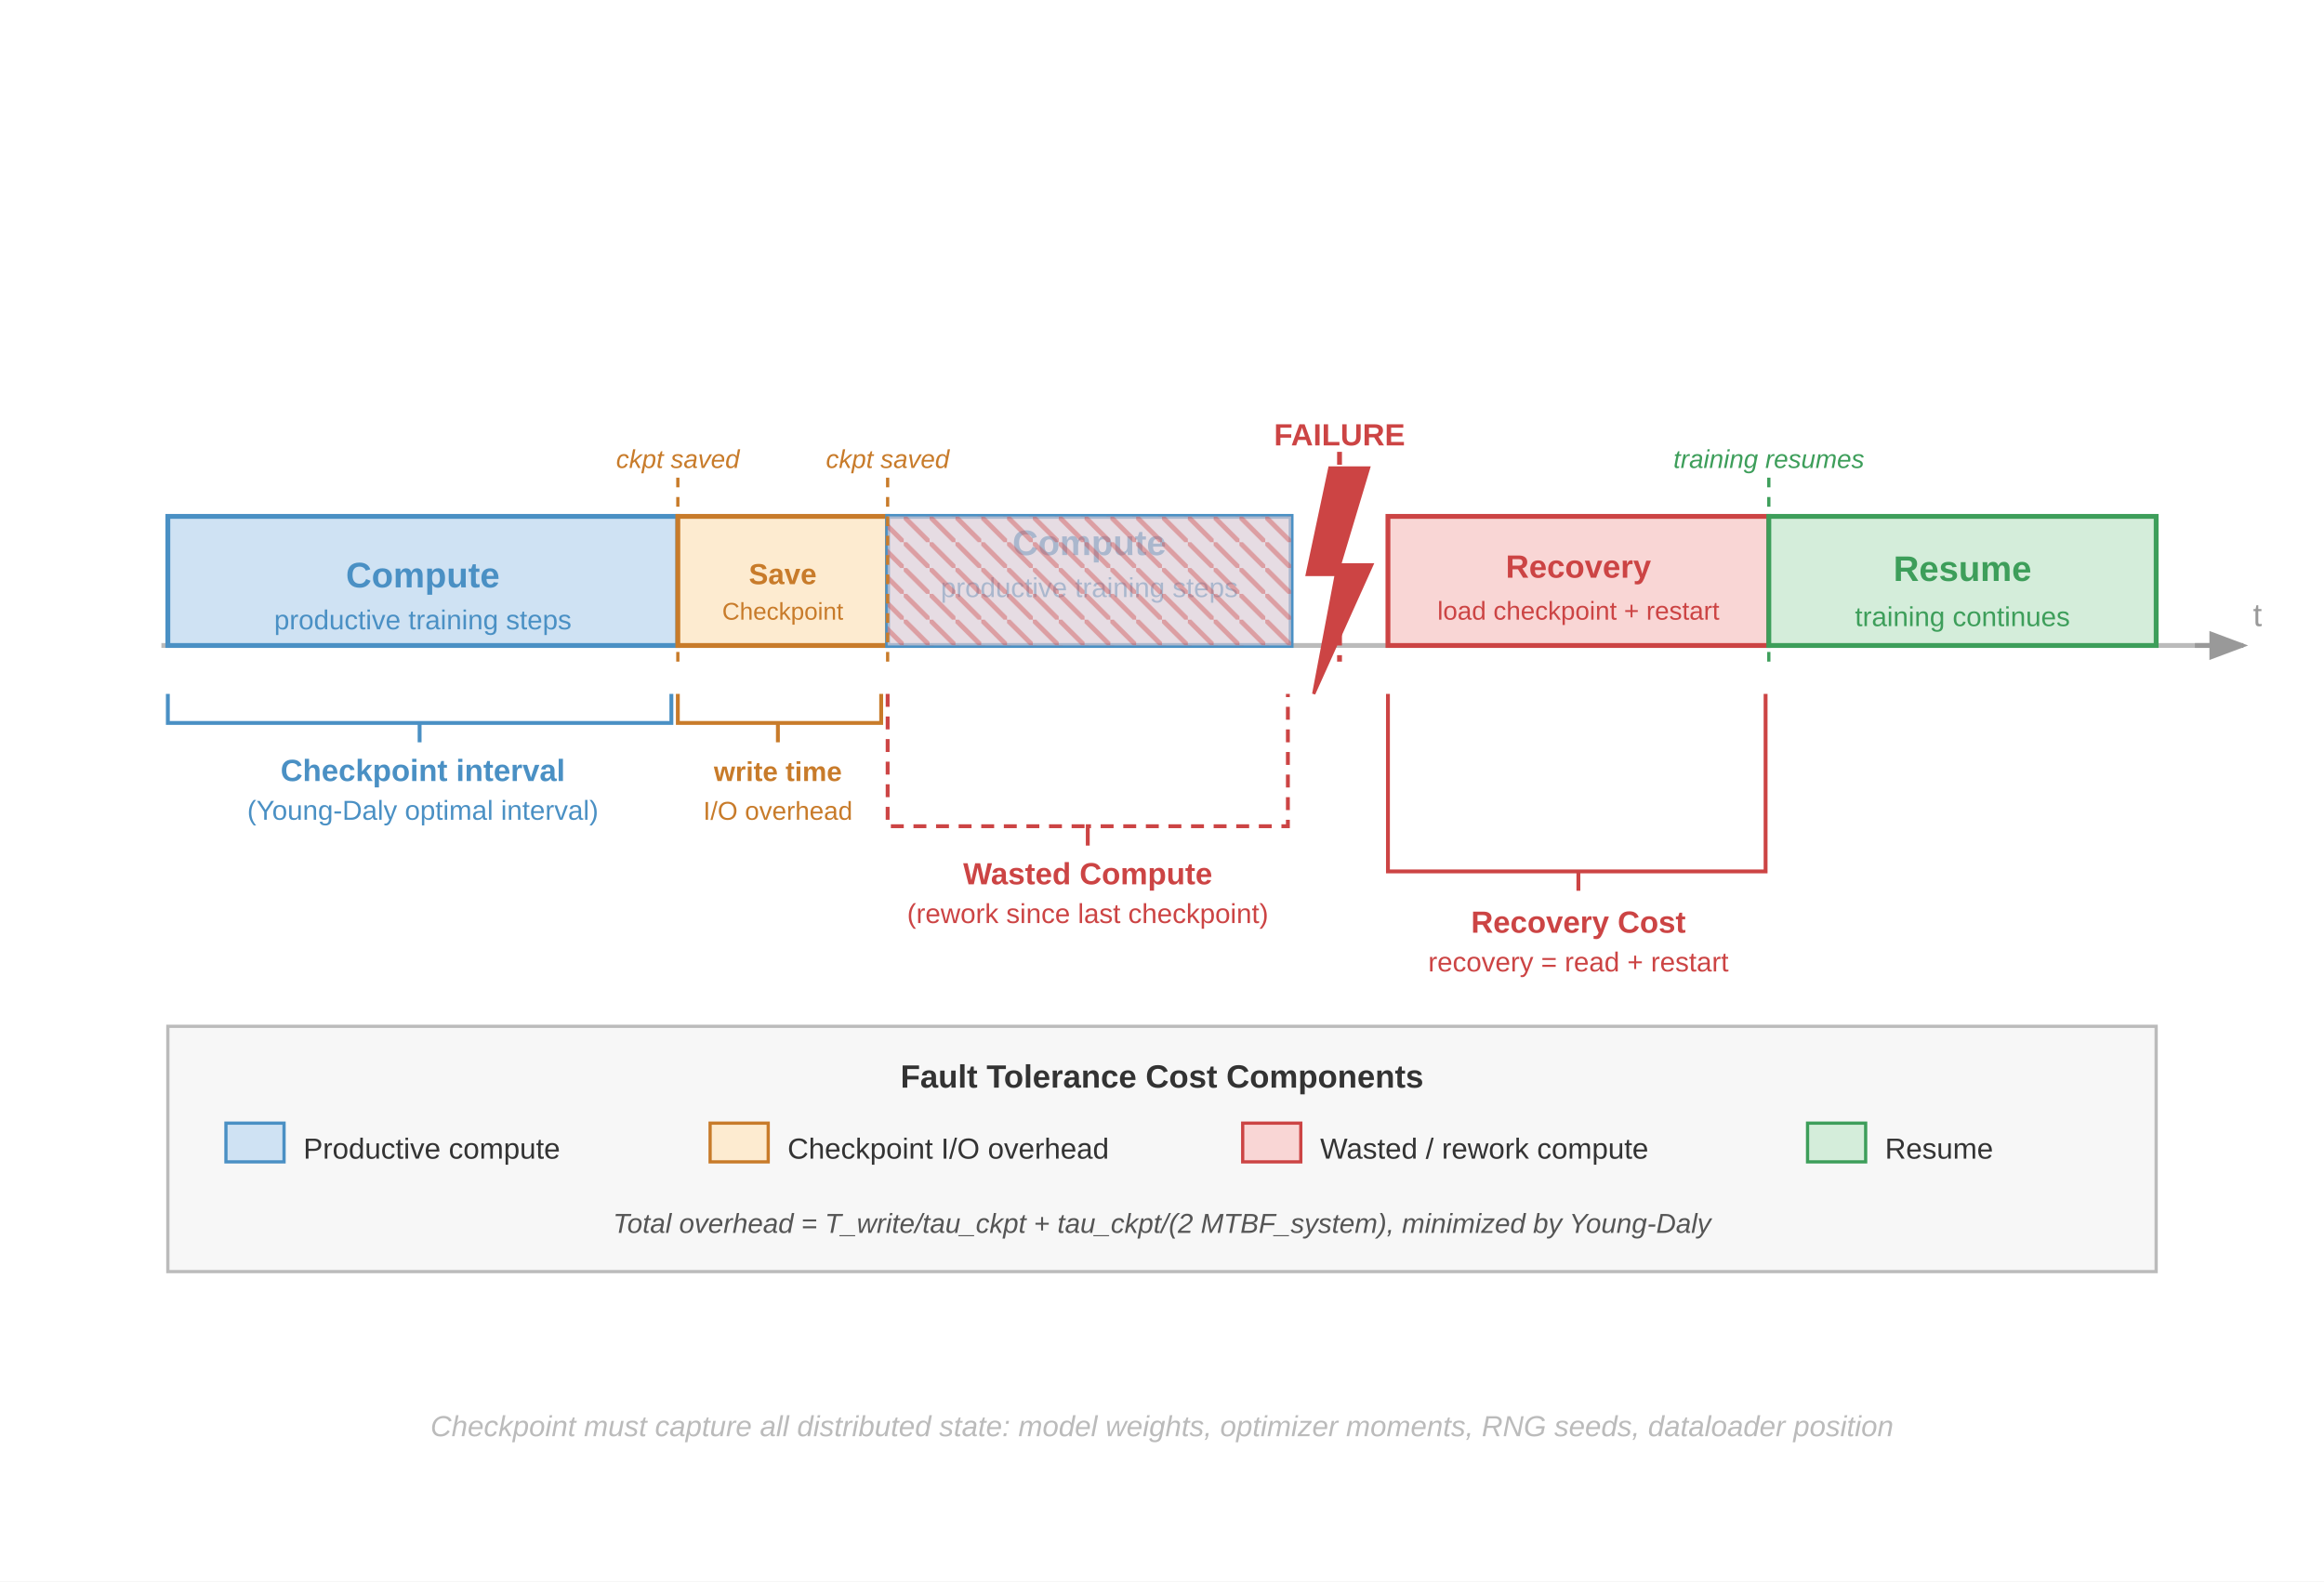
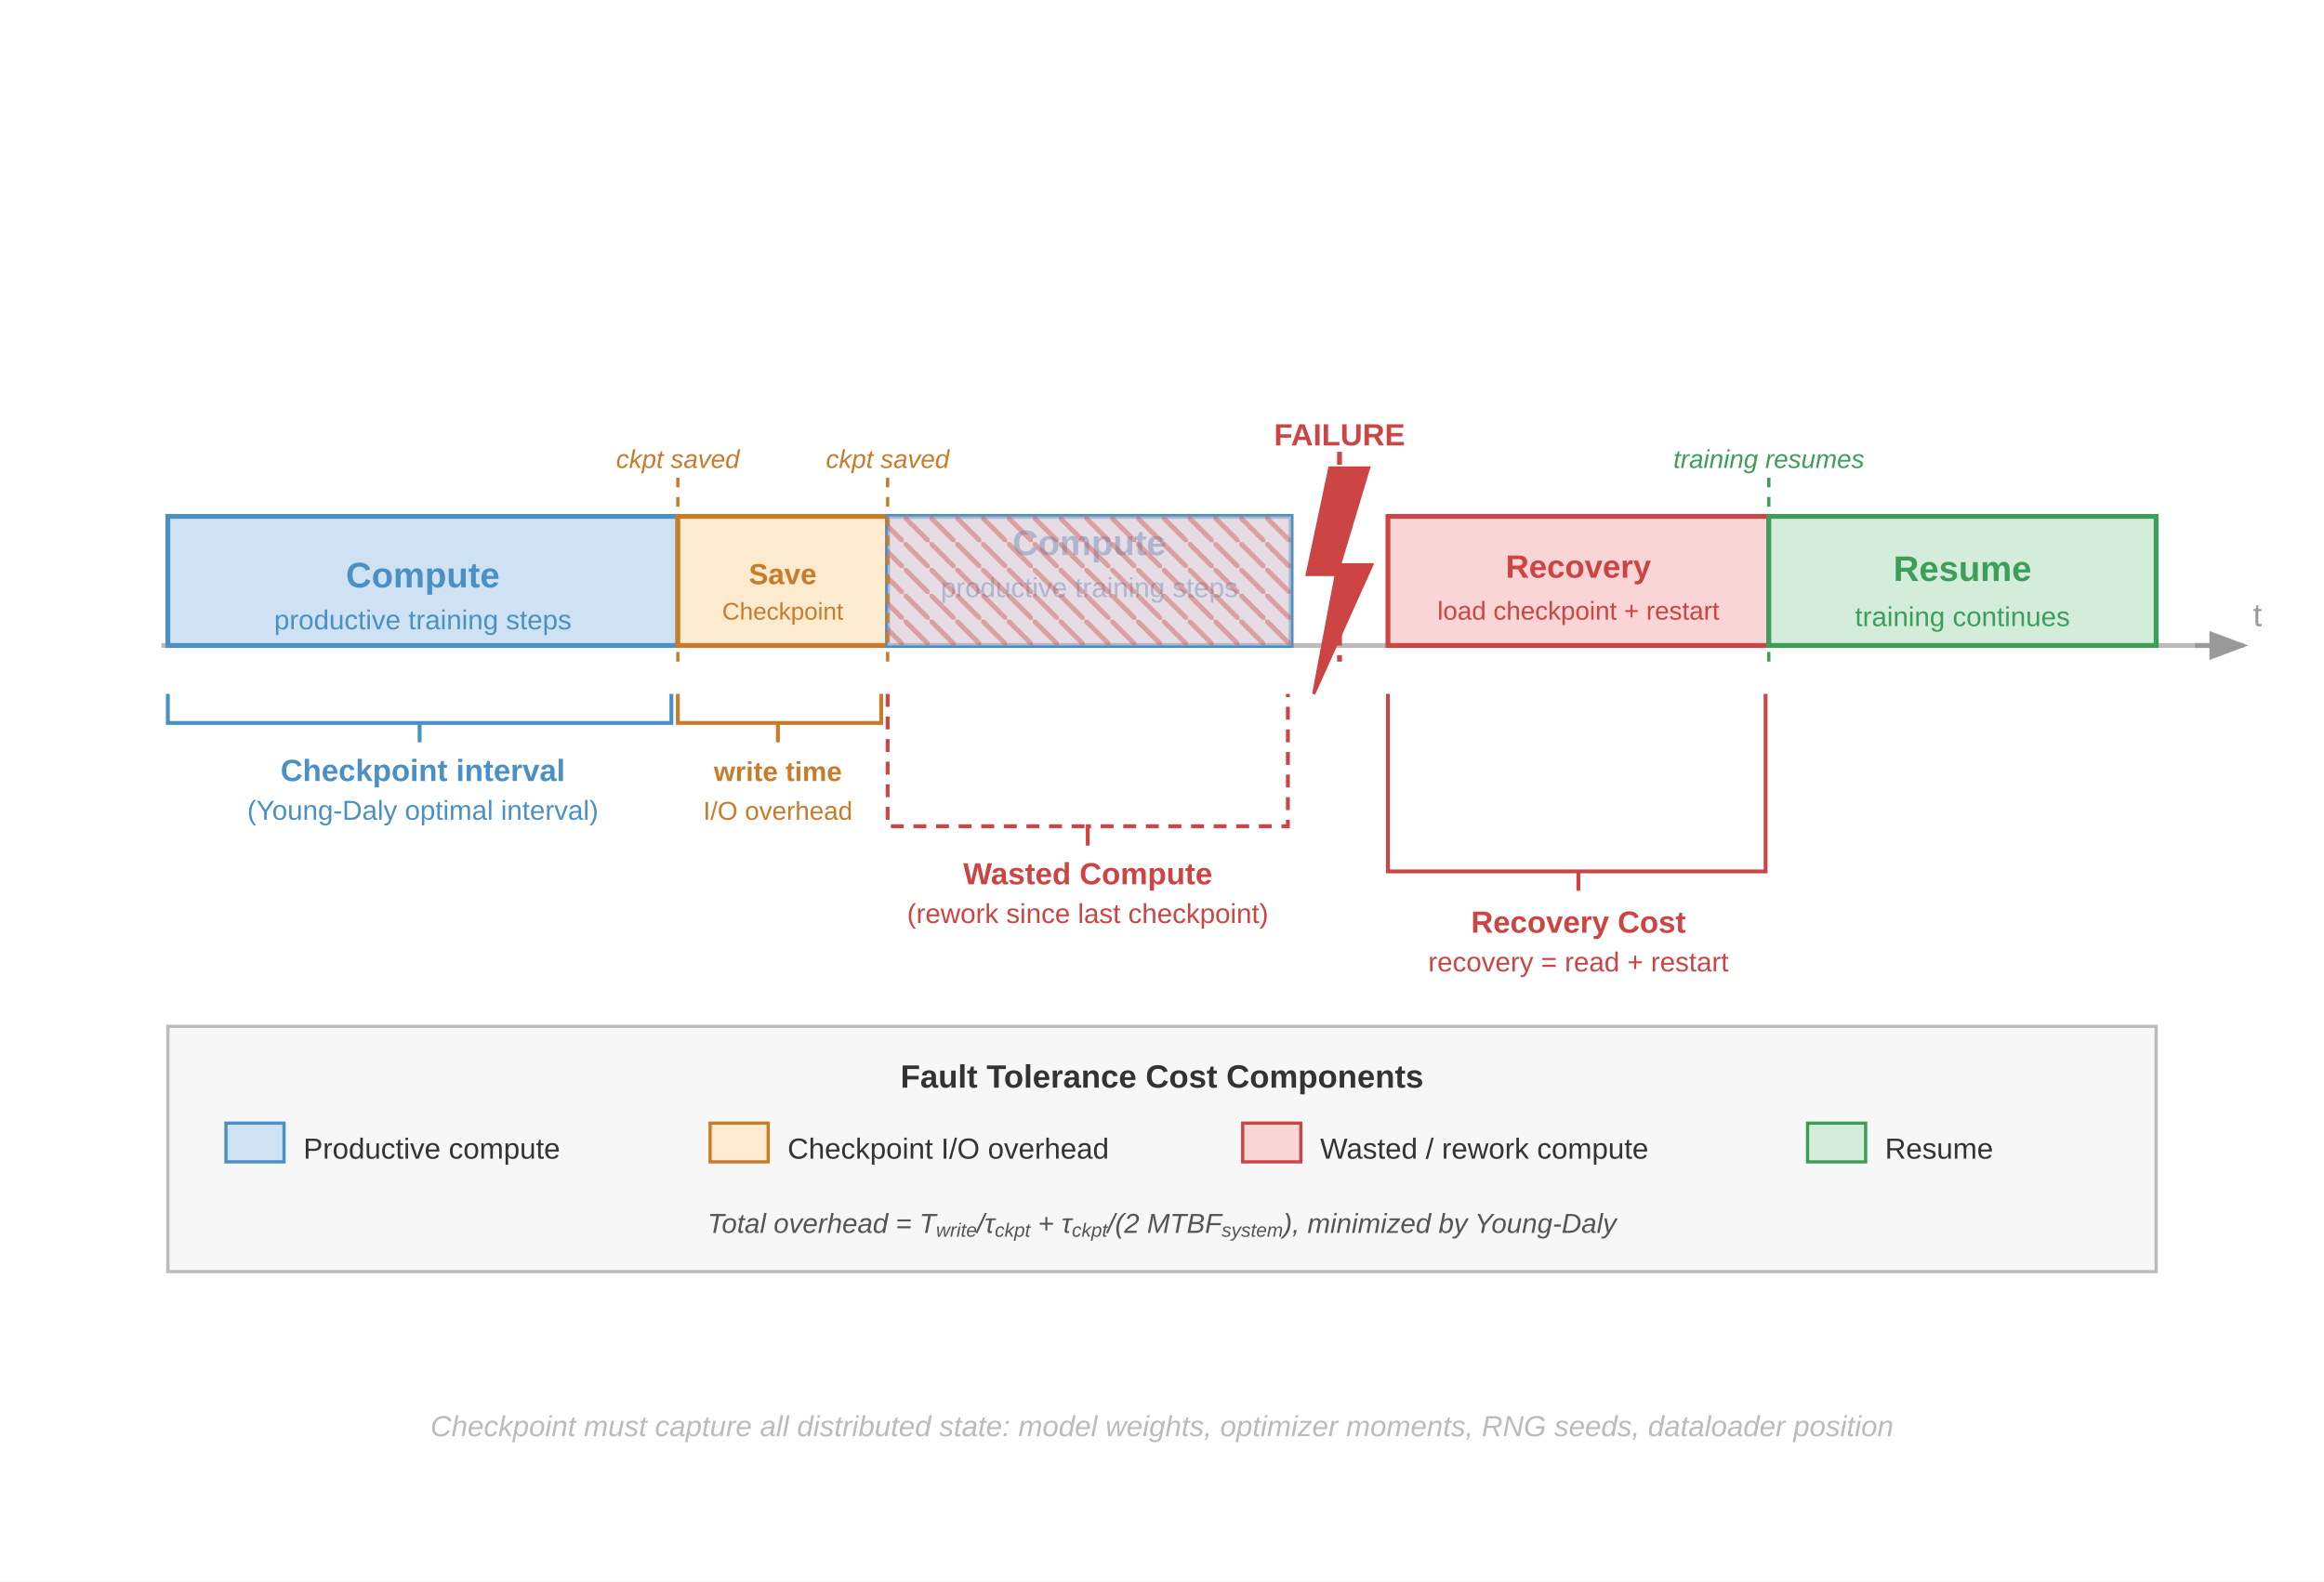
<svg xmlns="http://www.w3.org/2000/svg" font-family="Arial, Helvetica, sans-serif" viewBox="0 0 720 490">
  <defs>
    <marker id="arrowB" markerWidth="8" markerHeight="6" refX="7" refY="3" orient="auto">
      <path d="M0,0 L8,3 L0,6 Z" fill="#4a90c4" />
    </marker>
    <marker id="arrowR" markerWidth="8" markerHeight="6" refX="7" refY="3" orient="auto">
      <path d="M0,0 L8,3 L0,6 Z" fill="#c44" />
    </marker>
    <marker id="arrowO" markerWidth="8" markerHeight="6" refX="7" refY="3" orient="auto">
      <path d="M0,0 L8,3 L0,6 Z" fill="#c87b2a" />
    </marker>
    <marker id="arrowG" markerWidth="8" markerHeight="6" refX="7" refY="3" orient="auto">
      <path d="M0,0 L8,3 L0,6 Z" fill="#3d9e5a" />
    </marker>
    <marker id="arrowGray" markerWidth="8" markerHeight="6" refX="7" refY="3" orient="auto">
      <path d="M0,0 L8,3 L0,6 Z" fill="#999" />
    </marker>
    <pattern id="hatchRed" width="8" height="8" patternUnits="userSpaceOnUse">
      <path d="M-2,-2 L10,10" stroke="#c44" stroke-width="1.5" opacity="0.4" />
    </pattern>
  </defs>
  <rect width="720" height="490" fill="#fff" />
  <line x1="50" y1="200" x2="685" y2="200" stroke="#bbb" stroke-width="1.5" />
  <line x1="680" y1="200" x2="695" y2="200" stroke="#999" stroke-width="1.5" marker-end="url(#arrowGray)" />
  <text x="698" y="194.0" font-size="10" fill="#999">t</text>
  <rect x="52" y="160" width="158" height="40" fill="#cfe2f3" stroke="#4a90c4" stroke-width="1.5" />
  <text x="131" y="182" text-anchor="middle" font-size="11" font-weight="600" fill="#4a90c4">Compute</text>
  <text x="131" y="195" text-anchor="middle" font-size="8.5" fill="#4a90c4">productive training steps</text>
  <rect x="210" y="160" width="65" height="40" fill="#fdebd0" stroke="#c87b2a" stroke-width="1.5" />
  <text x="242.5" y="181" text-anchor="middle" font-size="9" font-weight="600" fill="#c87b2a">Save</text>
  <text x="242.5" y="192" text-anchor="middle" font-size="7.5" fill="#c87b2a">Checkpoint</text>
  <rect x="275" y="160" width="125" height="40" fill="#cfe2f3" stroke="#4a90c4" stroke-width="1.5" />
  <text x="337.5" y="172.0" text-anchor="middle" font-size="11" font-weight="600" fill="#4a90c4">Compute</text>
  <text x="337.5" y="185.0" text-anchor="middle" font-size="8.5" fill="#4a90c4">productive training steps</text>
  <rect x="275" y="160" width="125" height="40" fill="#f9d6d5" fill-opacity="0.55" stroke="none" />
  <rect x="275" y="160" width="125" height="40" fill="url(#hatchRed)" />
  <polygon points="412,145 405,178 414,178 407,215 425,175 415,175 424,145" fill="#c44" stroke="#c44" stroke-width="1" />
  <text x="415" y="138" text-anchor="middle" font-size="9.5" font-weight="700" fill="#c44">FAILURE</text>
  <rect x="430" y="160" width="118" height="40" fill="#f9d6d5" stroke="#c44" stroke-width="1.5" />
  <text x="489" y="179" text-anchor="middle" font-size="10" font-weight="600" fill="#c44">Recovery</text>
  <text x="489" y="192" text-anchor="middle" font-size="8" fill="#c44">load checkpoint + restart</text>
  <rect x="548" y="160" width="120" height="40" fill="#d4edda" stroke="#3d9e5a" stroke-width="1.5" />
  <text x="608" y="180" text-anchor="middle" font-size="11" font-weight="600" fill="#3d9e5a">Resume</text>
  <text x="608" y="194" text-anchor="middle" font-size="8.5" fill="#3d9e5a">training continues</text>
  <path d="M52,215 L52,224 L130,224 L130,230 L130,224 L208,224 L208,215" fill="none" stroke="#4a90c4" stroke-width="1.2" />
  <text x="131" y="242" text-anchor="middle" font-size="9.5" fill="#4a90c4" font-weight="700">Checkpoint interval</text>
  <text x="131" y="254" text-anchor="middle" font-size="8.5" fill="#4a90c4">(Young-Daly optimal interval)</text>
  <path d="M210,215 L210,224 L241,224 L241,230 L241,224 L273,224 L273,215" fill="none" stroke="#c87b2a" stroke-width="1.2" />
  <text x="241" y="242" text-anchor="middle" font-size="8.5" fill="#c87b2a" font-weight="700">write time</text>
  <text x="241" y="254" text-anchor="middle" font-size="8" fill="#c87b2a">I/O overhead</text>
  <path d="M275,215 L275,256 L337,256 L337,262 L337,256 L399,256 L399,215" fill="none" stroke="#c44" stroke-width="1.2" stroke-dasharray="4,3" />
  <text x="337" y="274" text-anchor="middle" font-size="9.5" fill="#c44" font-weight="700">Wasted Compute</text>
  <text x="337" y="286" text-anchor="middle" font-size="8.5" fill="#c44">(rework since last checkpoint)</text>
  <path d="M430,215 L430,270 L489,270 L489,276 L489,270 L547,270 L547,215" fill="none" stroke="#c44" stroke-width="1.2" />
  <text x="489" y="289" text-anchor="middle" font-size="9.5" fill="#c44" font-weight="700">Recovery Cost</text>
  <text x="489" y="301" text-anchor="middle" font-size="8.5" fill="#c44">recovery = read + restart</text>
  <line x1="210" y1="148" x2="210" y2="205" stroke="#c87b2a" stroke-width="1" stroke-dasharray="3,3" />
  <text x="210" y="145" text-anchor="middle" font-size="8" fill="#c87b2a" font-style="italic">ckpt saved</text>
  <line x1="275" y1="148" x2="275" y2="205" stroke="#c87b2a" stroke-width="1" stroke-dasharray="3,3" />
  <text x="275" y="145" text-anchor="middle" font-size="8" fill="#c87b2a" font-style="italic">ckpt saved</text>
  <line x1="415" y1="140" x2="415" y2="205" stroke="#c44" stroke-width="1.5" stroke-dasharray="4,3" />
  <line x1="548" y1="148" x2="548" y2="205" stroke="#3d9e5a" stroke-width="1" stroke-dasharray="3,3" />
  <text x="548" y="145" text-anchor="middle" font-size="8" fill="#3d9e5a" font-style="italic">training resumes</text>
  <rect x="52" y="318" width="616" height="76" fill="#f7f7f7" stroke="#bbb" stroke-width="1" />
  <text x="360" y="337" text-anchor="middle" font-size="10" font-weight="700" fill="#333">Fault Tolerance Cost Components</text>
  <rect x="70" y="348" width="18" height="12" fill="#cfe2f3" stroke="#4a90c4" stroke-width="1" />
  <text x="94" y="359" font-size="9" fill="#333">Productive compute</text>
  <rect x="220" y="348" width="18" height="12" fill="#fdebd0" stroke="#c87b2a" stroke-width="1" />
  <text x="244" y="359" font-size="9" fill="#333">Checkpoint I/O overhead</text>
  <rect x="385" y="348" width="18" height="12" fill="#f9d6d5" stroke="#c44" stroke-width="1" />
  <text x="409" y="359" font-size="9" fill="#333">Wasted / rework compute</text>
  <rect x="560" y="348" width="18" height="12" fill="#d4edda" stroke="#3d9e5a" stroke-width="1" />
  <text x="584" y="359" font-size="9" fill="#333">Resume</text>
-   <text x="360" y="382" text-anchor="middle" font-size="8.5" fill="#555" font-style="italic">Total overhead = T_write/tau_ckpt + tau_ckpt/(2 MTBF_system), minimized by Young-Daly</text>
+   <text x="360" y="382" text-anchor="middle" font-size="8.5" fill="#555" font-style="italic">Total overhead = T<tspan baseline-shift="sub" font-size="6">write</tspan>/τ<tspan baseline-shift="sub" font-size="6">ckpt</tspan> + τ<tspan baseline-shift="sub" font-size="6">ckpt</tspan>/(2 MTBF<tspan baseline-shift="sub" font-size="6">system</tspan>), minimized by Young-Daly</text>
  <text x="360" y="445" text-anchor="middle" font-size="9" fill="#bbb" font-style="italic">Checkpoint must capture all distributed state: model weights, optimizer moments, RNG seeds, dataloader position</text>
</svg>
